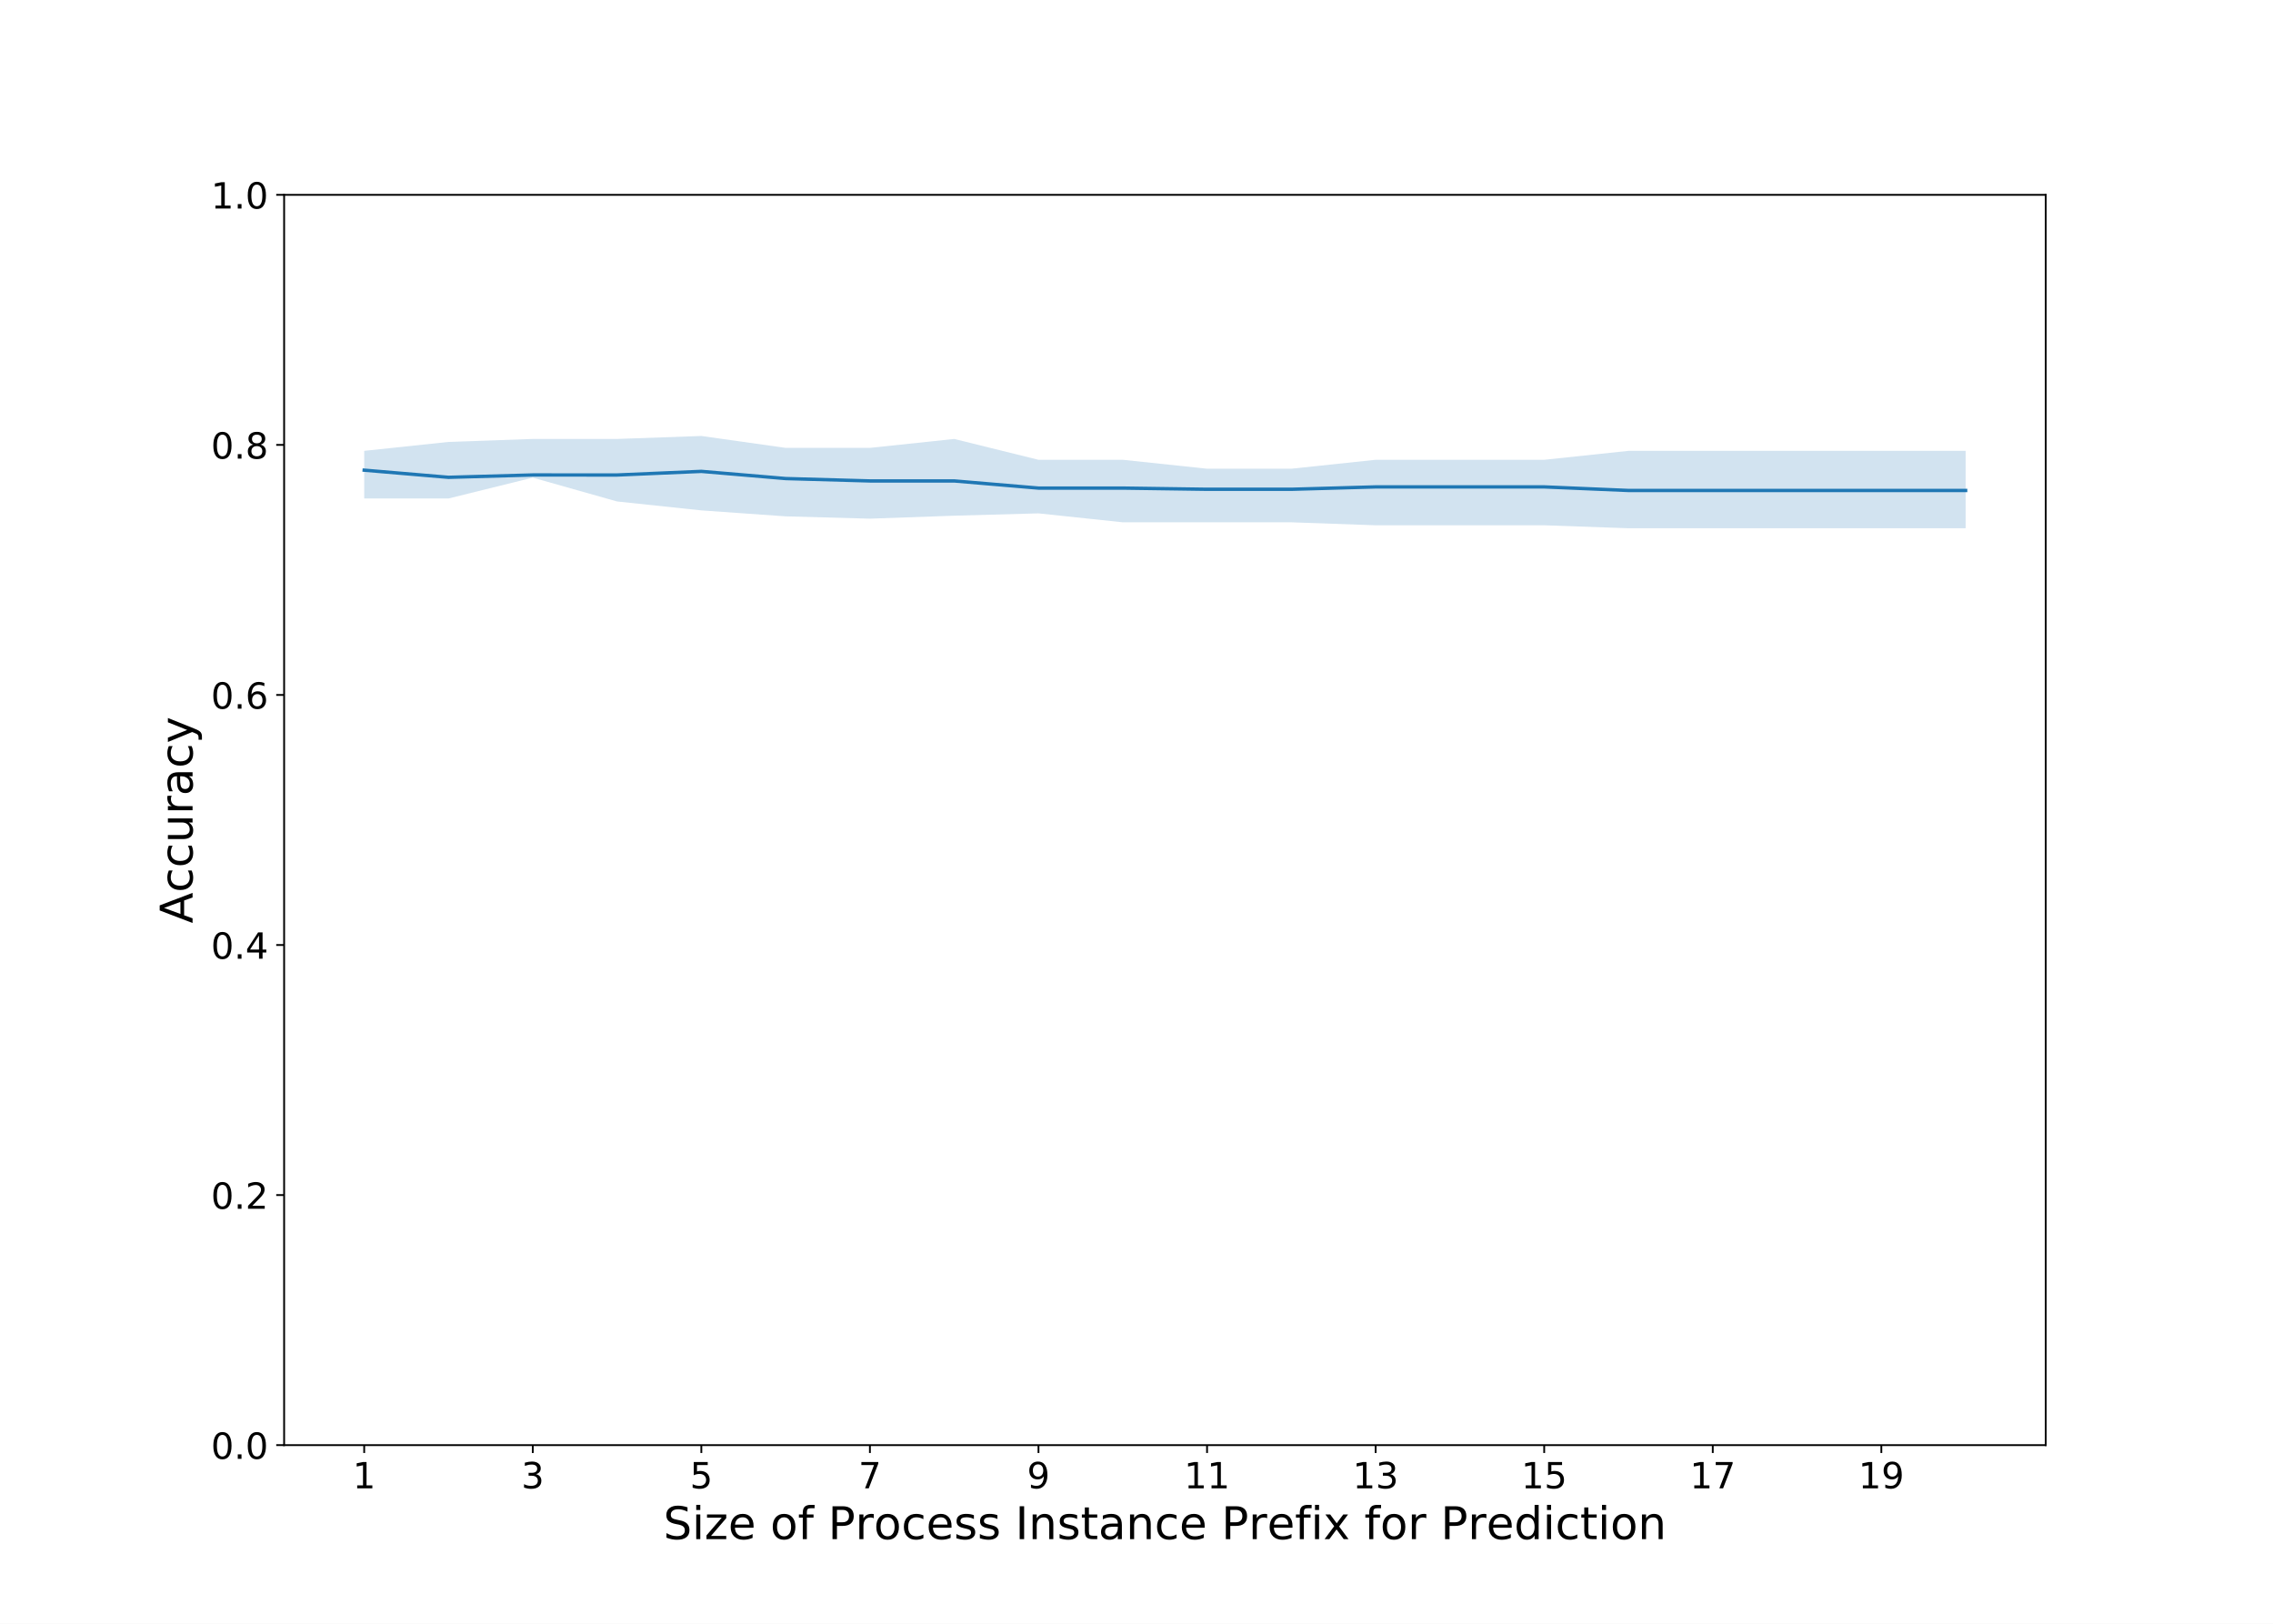
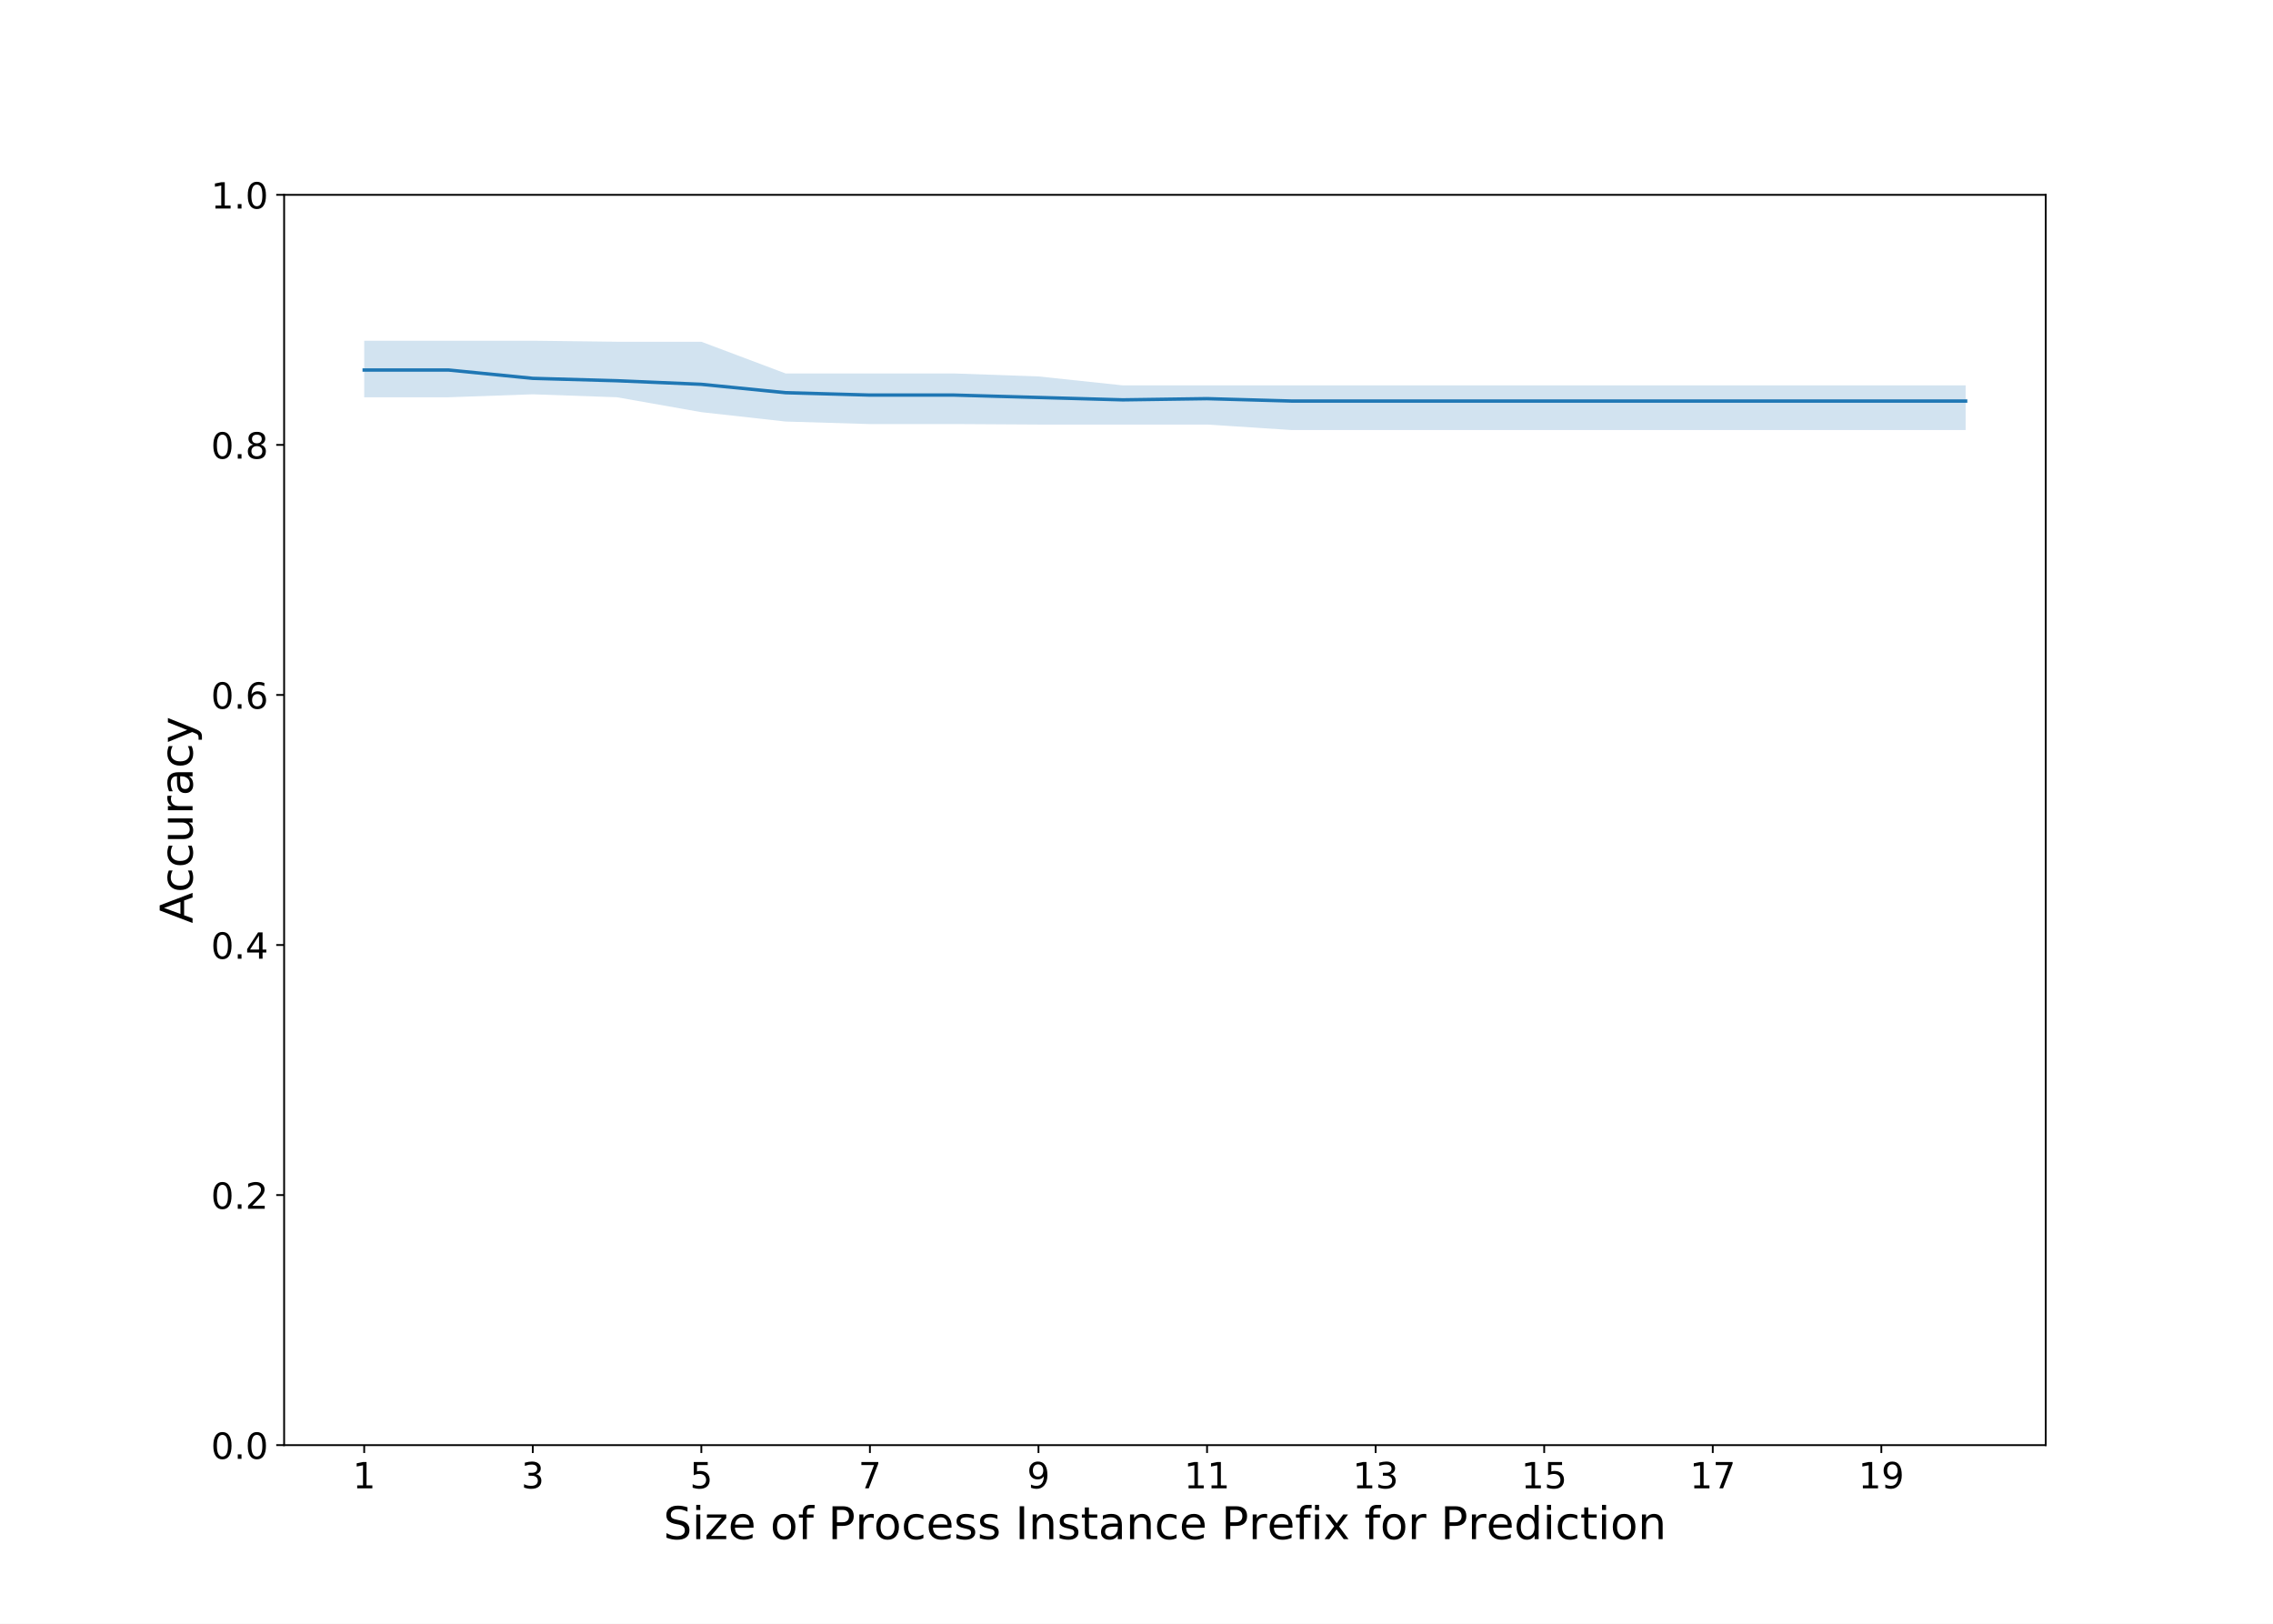
<svg xmlns="http://www.w3.org/2000/svg" xmlns:xlink="http://www.w3.org/1999/xlink" height="720pt" version="1.1" viewBox="0 0 1008 720" width="1008pt">
  <defs>
    <style type="text/css">
*{stroke-linecap:butt;stroke-linejoin:round;}
  </style>
  </defs>
  <g id="figure_1">
    <g id="patch_1">
      <path d="M 0 720  L 1008 720  L 1008 0  L 0 0  z " style="fill:#ffffff;" />
    </g>
    <g id="axes_1">
      <g id="patch_2">
        <path d="M 126 640.8  L 907.2 640.8  L 907.2 86.4  L 126 86.4  z " style="fill:#ffffff;" />
      </g>
      <g id="PolyCollection_1">
-         <path clip-path="url(#p65ab1f3813)" d="M 161.509 199.92  L 161.509 221.04  L 198.887 221.04  L 236.265 211.8  L 273.643 222.36  L 311.021 226.32  L 348.399 228.96  L 385.777 229.988  L 423.155 228.668  L 460.533 227.64  L 497.911 231.6  L 535.289 231.6  L 572.667 231.6  L 610.045 232.92  L 647.423 232.92  L 684.801 232.92  L 722.179 234.24  L 759.557 234.24  L 796.935 234.24  L 834.313 234.24  L 871.691 234.24  L 871.691 199.92  L 871.691 199.92  L 834.313 199.92  L 796.935 199.92  L 759.557 199.92  L 722.179 199.92  L 684.801 203.88  L 647.423 203.88  L 610.045 203.88  L 572.667 207.84  L 535.289 207.84  L 497.911 203.88  L 460.533 203.88  L 423.155 194.64  L 385.777 198.6  L 348.399 198.6  L 311.021 193.32  L 273.643 194.64  L 236.265 194.64  L 198.887 195.96  L 161.509 199.92  z " style="fill:#1f77b4;fill-opacity:0.2;" />
+         <path clip-path="url(#p8f76515fb5)" d="M 161.509 151.08  L 161.509 176.16  L 198.887 176.16  L 236.265 174.84  L 273.643 176.16  L 311.021 182.76  L 348.399 186.923  L 385.777 188.04  L 423.155 188.04  L 460.533 188.256  L 497.911 188.256  L 535.289 188.256  L 572.667 190.68  L 610.045 190.68  L 647.423 190.68  L 684.801 190.68  L 722.179 190.68  L 759.557 190.68  L 796.935 190.68  L 834.313 190.68  L 871.691 190.68  L 871.691 170.88  L 871.691 170.88  L 834.313 170.88  L 796.935 170.88  L 759.557 170.88  L 722.179 170.88  L 684.801 170.88  L 647.423 170.88  L 610.045 170.88  L 572.667 170.88  L 535.289 170.88  L 497.911 170.88  L 460.533 166.92  L 423.155 165.6  L 385.777 165.6  L 348.399 165.6  L 311.021 151.537  L 273.643 151.537  L 236.265 151.08  L 198.887 151.08  L 161.509 151.08  z " style="fill:#1f77b4;fill-opacity:0.2;" />
      </g>
      <g id="matplotlib.axis_1">
        <g id="xtick_1">
          <g id="line2d_1">
            <defs>
-               <path d="M 0 0  L 0 3.5  " id="m3ed49ff969" style="stroke:#000000;stroke-width:0.8;" />
-             </defs>
-             <g>
-               <use style="stroke:#000000;stroke-width:0.8;" x="161.509" xlink:href="#m3ed49ff969" y="640.8" />
+               <path d="M 0 0  L 0 3.5  " id="m0419f1e21a" style="stroke:#000000;stroke-width:0.8;" />
+             </defs>
+             <g>
+               <use style="stroke:#000000;stroke-width:0.8;" x="161.509" xlink:href="#m0419f1e21a" y="640.8" />
            </g>
          </g>
          <g id="text_1">
            <defs>
              <path d="M 12.406 8.297  L 28.516 8.297  L 28.516 63.922  L 10.984 60.406  L 10.984 69.391  L 28.422 72.906  L 38.281 72.906  L 38.281 8.297  L 54.391 8.297  L 54.391 0  L 12.406 0  z " id="DejaVuSans-49" />
            </defs>
            <g transform="translate(156.4191 659.9575)scale(0.16 -0.16)">
              <use xlink:href="#DejaVuSans-49" />
            </g>
          </g>
        </g>
        <g id="xtick_2">
          <g id="line2d_2">
            <g>
-               <use style="stroke:#000000;stroke-width:0.8;" x="236.265" xlink:href="#m3ed49ff969" y="640.8" />
+               <use style="stroke:#000000;stroke-width:0.8;" x="236.265" xlink:href="#m0419f1e21a" y="640.8" />
            </g>
          </g>
          <g id="text_2">
            <defs>
              <path d="M 40.578 39.312  Q 47.656 37.797 51.625 33  Q 55.609 28.219 55.609 21.188  Q 55.609 10.406 48.188 4.484  Q 40.766 -1.422 27.094 -1.422  Q 22.516 -1.422 17.656 -0.516  Q 12.797 0.391 7.625 2.203  L 7.625 11.719  Q 11.719 9.328 16.594 8.109  Q 21.484 6.891 26.812 6.891  Q 36.078 6.891 40.938 10.547  Q 45.797 14.203 45.797 21.188  Q 45.797 27.641 41.281 31.266  Q 36.766 34.906 28.719 34.906  L 20.219 34.906  L 20.219 43.016  L 29.109 43.016  Q 36.375 43.016 40.234 45.922  Q 44.094 48.828 44.094 54.297  Q 44.094 59.906 40.109 62.906  Q 36.141 65.922 28.719 65.922  Q 24.656 65.922 20.016 65.031  Q 15.375 64.156 9.812 62.312  L 9.812 71.094  Q 15.438 72.656 20.344 73.438  Q 25.25 74.219 29.594 74.219  Q 40.828 74.219 47.359 69.109  Q 53.906 64.016 53.906 55.328  Q 53.906 49.266 50.438 45.094  Q 46.969 40.922 40.578 39.312  z " id="DejaVuSans-51" />
            </defs>
            <g transform="translate(231.1751 659.9575)scale(0.16 -0.16)">
              <use xlink:href="#DejaVuSans-51" />
            </g>
          </g>
        </g>
        <g id="xtick_3">
          <g id="line2d_3">
            <g>
-               <use style="stroke:#000000;stroke-width:0.8;" x="311.021" xlink:href="#m3ed49ff969" y="640.8" />
+               <use style="stroke:#000000;stroke-width:0.8;" x="311.021" xlink:href="#m0419f1e21a" y="640.8" />
            </g>
          </g>
          <g id="text_3">
            <defs>
              <path d="M 10.797 72.906  L 49.516 72.906  L 49.516 64.594  L 19.828 64.594  L 19.828 46.734  Q 21.969 47.469 24.109 47.828  Q 26.266 48.188 28.422 48.188  Q 40.625 48.188 47.75 41.5  Q 54.891 34.812 54.891 23.391  Q 54.891 11.625 47.562 5.094  Q 40.234 -1.422 26.906 -1.422  Q 22.312 -1.422 17.547 -0.641  Q 12.797 0.141 7.719 1.703  L 7.719 11.625  Q 12.109 9.234 16.797 8.062  Q 21.484 6.891 26.703 6.891  Q 35.156 6.891 40.078 11.328  Q 45.016 15.766 45.016 23.391  Q 45.016 31 40.078 35.438  Q 35.156 39.891 26.703 39.891  Q 22.75 39.891 18.812 39.016  Q 14.891 38.141 10.797 36.281  z " id="DejaVuSans-53" />
            </defs>
            <g transform="translate(305.9311 659.9575)scale(0.16 -0.16)">
              <use xlink:href="#DejaVuSans-53" />
            </g>
          </g>
        </g>
        <g id="xtick_4">
          <g id="line2d_4">
            <g>
-               <use style="stroke:#000000;stroke-width:0.8;" x="385.777" xlink:href="#m3ed49ff969" y="640.8" />
+               <use style="stroke:#000000;stroke-width:0.8;" x="385.777" xlink:href="#m0419f1e21a" y="640.8" />
            </g>
          </g>
          <g id="text_4">
            <defs>
              <path d="M 8.203 72.906  L 55.078 72.906  L 55.078 68.703  L 28.609 0  L 18.312 0  L 43.219 64.594  L 8.203 64.594  z " id="DejaVuSans-55" />
            </defs>
            <g transform="translate(380.687 659.9575)scale(0.16 -0.16)">
              <use xlink:href="#DejaVuSans-55" />
            </g>
          </g>
        </g>
        <g id="xtick_5">
          <g id="line2d_5">
            <g>
-               <use style="stroke:#000000;stroke-width:0.8;" x="460.533" xlink:href="#m3ed49ff969" y="640.8" />
+               <use style="stroke:#000000;stroke-width:0.8;" x="460.533" xlink:href="#m0419f1e21a" y="640.8" />
            </g>
          </g>
          <g id="text_5">
            <defs>
              <path d="M 10.984 1.516  L 10.984 10.5  Q 14.703 8.734 18.5 7.812  Q 22.312 6.891 25.984 6.891  Q 35.75 6.891 40.891 13.453  Q 46.047 20.016 46.781 33.406  Q 43.953 29.203 39.594 26.953  Q 35.25 24.703 29.984 24.703  Q 19.047 24.703 12.672 31.312  Q 6.297 37.938 6.297 49.422  Q 6.297 60.641 12.938 67.422  Q 19.578 74.219 30.609 74.219  Q 43.266 74.219 49.922 64.516  Q 56.594 54.828 56.594 36.375  Q 56.594 19.141 48.406 8.859  Q 40.234 -1.422 26.422 -1.422  Q 22.703 -1.422 18.891 -0.688  Q 15.094 0.047 10.984 1.516  z M 30.609 32.422  Q 37.25 32.422 41.125 36.953  Q 45.016 41.5 45.016 49.422  Q 45.016 57.281 41.125 61.844  Q 37.25 66.406 30.609 66.406  Q 23.969 66.406 20.094 61.844  Q 16.219 57.281 16.219 49.422  Q 16.219 41.5 20.094 36.953  Q 23.969 32.422 30.609 32.422  z " id="DejaVuSans-57" />
            </defs>
            <g transform="translate(455.443 659.9575)scale(0.16 -0.16)">
              <use xlink:href="#DejaVuSans-57" />
            </g>
          </g>
        </g>
        <g id="xtick_6">
          <g id="line2d_6">
            <g>
-               <use style="stroke:#000000;stroke-width:0.8;" x="535.289" xlink:href="#m3ed49ff969" y="640.8" />
+               <use style="stroke:#000000;stroke-width:0.8;" x="535.289" xlink:href="#m0419f1e21a" y="640.8" />
            </g>
          </g>
          <g id="text_6">
            <g transform="translate(525.109 659.9575)scale(0.16 -0.16)">
              <use xlink:href="#DejaVuSans-49" />
              <use x="63.623" xlink:href="#DejaVuSans-49" />
            </g>
          </g>
        </g>
        <g id="xtick_7">
          <g id="line2d_7">
            <g>
-               <use style="stroke:#000000;stroke-width:0.8;" x="610.045" xlink:href="#m3ed49ff969" y="640.8" />
+               <use style="stroke:#000000;stroke-width:0.8;" x="610.045" xlink:href="#m0419f1e21a" y="640.8" />
            </g>
          </g>
          <g id="text_7">
            <g transform="translate(599.865 659.9575)scale(0.16 -0.16)">
              <use xlink:href="#DejaVuSans-49" />
              <use x="63.623" xlink:href="#DejaVuSans-51" />
            </g>
          </g>
        </g>
        <g id="xtick_8">
          <g id="line2d_8">
            <g>
-               <use style="stroke:#000000;stroke-width:0.8;" x="684.801" xlink:href="#m3ed49ff969" y="640.8" />
+               <use style="stroke:#000000;stroke-width:0.8;" x="684.801" xlink:href="#m0419f1e21a" y="640.8" />
            </g>
          </g>
          <g id="text_8">
            <g transform="translate(674.621 659.9575)scale(0.16 -0.16)">
              <use xlink:href="#DejaVuSans-49" />
              <use x="63.623" xlink:href="#DejaVuSans-53" />
            </g>
          </g>
        </g>
        <g id="xtick_9">
          <g id="line2d_9">
            <g>
-               <use style="stroke:#000000;stroke-width:0.8;" x="759.557" xlink:href="#m3ed49ff969" y="640.8" />
+               <use style="stroke:#000000;stroke-width:0.8;" x="759.557" xlink:href="#m0419f1e21a" y="640.8" />
            </g>
          </g>
          <g id="text_9">
            <g transform="translate(749.3769 659.9575)scale(0.16 -0.16)">
              <use xlink:href="#DejaVuSans-49" />
              <use x="63.623" xlink:href="#DejaVuSans-55" />
            </g>
          </g>
        </g>
        <g id="xtick_10">
          <g id="line2d_10">
            <g>
-               <use style="stroke:#000000;stroke-width:0.8;" x="834.313" xlink:href="#m3ed49ff969" y="640.8" />
+               <use style="stroke:#000000;stroke-width:0.8;" x="834.313" xlink:href="#m0419f1e21a" y="640.8" />
            </g>
          </g>
          <g id="text_10">
            <g transform="translate(824.1329 659.9575)scale(0.16 -0.16)">
              <use xlink:href="#DejaVuSans-49" />
              <use x="63.623" xlink:href="#DejaVuSans-57" />
            </g>
          </g>
        </g>
        <g id="text_11">
          <defs>
            <path d="M 53.516 70.516  L 53.516 60.891  Q 47.906 63.578 42.922 64.891  Q 37.938 66.219 33.297 66.219  Q 25.25 66.219 20.875 63.094  Q 16.5 59.969 16.5 54.203  Q 16.5 49.359 19.406 46.891  Q 22.312 44.438 30.422 42.922  L 36.375 41.703  Q 47.406 39.594 52.656 34.297  Q 57.906 29 57.906 20.125  Q 57.906 9.516 50.797 4.047  Q 43.703 -1.422 29.984 -1.422  Q 24.812 -1.422 18.969 -0.25  Q 13.141 0.922 6.891 3.219  L 6.891 13.375  Q 12.891 10.016 18.656 8.297  Q 24.422 6.594 29.984 6.594  Q 38.422 6.594 43.016 9.906  Q 47.609 13.234 47.609 19.391  Q 47.609 24.75 44.312 27.781  Q 41.016 30.812 33.5 32.328  L 27.484 33.5  Q 16.453 35.688 11.516 40.375  Q 6.594 45.062 6.594 53.422  Q 6.594 63.094 13.406 68.656  Q 20.219 74.219 32.172 74.219  Q 37.312 74.219 42.625 73.281  Q 47.953 72.359 53.516 70.516  z " id="DejaVuSans-83" />
            <path d="M 9.422 54.688  L 18.406 54.688  L 18.406 0  L 9.422 0  z M 9.422 75.984  L 18.406 75.984  L 18.406 64.594  L 9.422 64.594  z " id="DejaVuSans-105" />
            <path d="M 5.516 54.688  L 48.188 54.688  L 48.188 46.484  L 14.406 7.172  L 48.188 7.172  L 48.188 0  L 4.297 0  L 4.297 8.203  L 38.094 47.516  L 5.516 47.516  z " id="DejaVuSans-122" />
            <path d="M 56.203 29.594  L 56.203 25.203  L 14.891 25.203  Q 15.484 15.922 20.484 11.062  Q 25.484 6.203 34.422 6.203  Q 39.594 6.203 44.453 7.469  Q 49.312 8.734 54.109 11.281  L 54.109 2.781  Q 49.266 0.734 44.188 -0.344  Q 39.109 -1.422 33.891 -1.422  Q 20.797 -1.422 13.156 6.188  Q 5.516 13.812 5.516 26.812  Q 5.516 40.234 12.766 48.109  Q 20.016 56 32.328 56  Q 43.359 56 49.781 48.891  Q 56.203 41.797 56.203 29.594  z M 47.219 32.234  Q 47.125 39.594 43.094 43.984  Q 39.062 48.391 32.422 48.391  Q 24.906 48.391 20.391 44.141  Q 15.875 39.891 15.188 32.172  z " id="DejaVuSans-101" />
            <path id="DejaVuSans-32" />
            <path d="M 30.609 48.391  Q 23.391 48.391 19.188 42.75  Q 14.984 37.109 14.984 27.297  Q 14.984 17.484 19.156 11.844  Q 23.344 6.203 30.609 6.203  Q 37.797 6.203 41.984 11.859  Q 46.188 17.531 46.188 27.297  Q 46.188 37.016 41.984 42.703  Q 37.797 48.391 30.609 48.391  z M 30.609 56  Q 42.328 56 49.016 48.375  Q 55.719 40.766 55.719 27.297  Q 55.719 13.875 49.016 6.219  Q 42.328 -1.422 30.609 -1.422  Q 18.844 -1.422 12.172 6.219  Q 5.516 13.875 5.516 27.297  Q 5.516 40.766 12.172 48.375  Q 18.844 56 30.609 56  z " id="DejaVuSans-111" />
            <path d="M 37.109 75.984  L 37.109 68.5  L 28.516 68.5  Q 23.688 68.5 21.797 66.547  Q 19.922 64.594 19.922 59.516  L 19.922 54.688  L 34.719 54.688  L 34.719 47.703  L 19.922 47.703  L 19.922 0  L 10.891 0  L 10.891 47.703  L 2.297 47.703  L 2.297 54.688  L 10.891 54.688  L 10.891 58.5  Q 10.891 67.625 15.141 71.797  Q 19.391 75.984 28.609 75.984  z " id="DejaVuSans-102" />
            <path d="M 19.672 64.797  L 19.672 37.406  L 32.078 37.406  Q 38.969 37.406 42.719 40.969  Q 46.484 44.531 46.484 51.125  Q 46.484 57.672 42.719 61.234  Q 38.969 64.797 32.078 64.797  z M 9.812 72.906  L 32.078 72.906  Q 44.344 72.906 50.609 67.359  Q 56.891 61.812 56.891 51.125  Q 56.891 40.328 50.609 34.812  Q 44.344 29.297 32.078 29.297  L 19.672 29.297  L 19.672 0  L 9.812 0  z " id="DejaVuSans-80" />
            <path d="M 41.109 46.297  Q 39.594 47.172 37.812 47.578  Q 36.031 48 33.891 48  Q 26.266 48 22.188 43.047  Q 18.109 38.094 18.109 28.812  L 18.109 0  L 9.078 0  L 9.078 54.688  L 18.109 54.688  L 18.109 46.188  Q 20.953 51.172 25.484 53.578  Q 30.031 56 36.531 56  Q 37.453 56 38.578 55.875  Q 39.703 55.766 41.062 55.516  z " id="DejaVuSans-114" />
            <path d="M 48.781 52.594  L 48.781 44.188  Q 44.969 46.297 41.141 47.344  Q 37.312 48.391 33.406 48.391  Q 24.656 48.391 19.812 42.844  Q 14.984 37.312 14.984 27.297  Q 14.984 17.281 19.812 11.734  Q 24.656 6.203 33.406 6.203  Q 37.312 6.203 41.141 7.25  Q 44.969 8.297 48.781 10.406  L 48.781 2.094  Q 45.016 0.344 40.984 -0.531  Q 36.969 -1.422 32.422 -1.422  Q 20.062 -1.422 12.781 6.344  Q 5.516 14.109 5.516 27.297  Q 5.516 40.672 12.859 48.328  Q 20.219 56 33.016 56  Q 37.156 56 41.109 55.141  Q 45.062 54.297 48.781 52.594  z " id="DejaVuSans-99" />
            <path d="M 44.281 53.078  L 44.281 44.578  Q 40.484 46.531 36.375 47.5  Q 32.281 48.484 27.875 48.484  Q 21.188 48.484 17.844 46.438  Q 14.5 44.391 14.5 40.281  Q 14.5 37.156 16.891 35.375  Q 19.281 33.594 26.516 31.984  L 29.594 31.297  Q 39.156 29.25 43.188 25.516  Q 47.219 21.781 47.219 15.094  Q 47.219 7.469 41.188 3.016  Q 35.156 -1.422 24.609 -1.422  Q 20.219 -1.422 15.453 -0.562  Q 10.688 0.297 5.422 2  L 5.422 11.281  Q 10.406 8.688 15.234 7.391  Q 20.062 6.109 24.812 6.109  Q 31.156 6.109 34.562 8.281  Q 37.984 10.453 37.984 14.406  Q 37.984 18.062 35.516 20.016  Q 33.062 21.969 24.703 23.781  L 21.578 24.516  Q 13.234 26.266 9.516 29.906  Q 5.812 33.547 5.812 39.891  Q 5.812 47.609 11.281 51.797  Q 16.75 56 26.812 56  Q 31.781 56 36.172 55.266  Q 40.578 54.547 44.281 53.078  z " id="DejaVuSans-115" />
            <path d="M 9.812 72.906  L 19.672 72.906  L 19.672 0  L 9.812 0  z " id="DejaVuSans-73" />
            <path d="M 54.891 33.016  L 54.891 0  L 45.906 0  L 45.906 32.719  Q 45.906 40.484 42.875 44.328  Q 39.844 48.188 33.797 48.188  Q 26.516 48.188 22.312 43.547  Q 18.109 38.922 18.109 30.906  L 18.109 0  L 9.078 0  L 9.078 54.688  L 18.109 54.688  L 18.109 46.188  Q 21.344 51.125 25.703 53.562  Q 30.078 56 35.797 56  Q 45.219 56 50.047 50.172  Q 54.891 44.344 54.891 33.016  z " id="DejaVuSans-110" />
            <path d="M 18.312 70.219  L 18.312 54.688  L 36.812 54.688  L 36.812 47.703  L 18.312 47.703  L 18.312 18.016  Q 18.312 11.328 20.141 9.422  Q 21.969 7.516 27.594 7.516  L 36.812 7.516  L 36.812 0  L 27.594 0  Q 17.188 0 13.234 3.875  Q 9.281 7.766 9.281 18.016  L 9.281 47.703  L 2.688 47.703  L 2.688 54.688  L 9.281 54.688  L 9.281 70.219  z " id="DejaVuSans-116" />
            <path d="M 34.281 27.484  Q 23.391 27.484 19.188 25  Q 14.984 22.516 14.984 16.5  Q 14.984 11.719 18.141 8.906  Q 21.297 6.109 26.703 6.109  Q 34.188 6.109 38.703 11.406  Q 43.219 16.703 43.219 25.484  L 43.219 27.484  z M 52.203 31.203  L 52.203 0  L 43.219 0  L 43.219 8.297  Q 40.141 3.328 35.547 0.953  Q 30.953 -1.422 24.312 -1.422  Q 15.922 -1.422 10.953 3.297  Q 6 8.016 6 15.922  Q 6 25.141 12.172 29.828  Q 18.359 34.516 30.609 34.516  L 43.219 34.516  L 43.219 35.406  Q 43.219 41.609 39.141 45  Q 35.062 48.391 27.688 48.391  Q 23 48.391 18.547 47.266  Q 14.109 46.141 10.016 43.891  L 10.016 52.203  Q 14.938 54.109 19.578 55.047  Q 24.219 56 28.609 56  Q 40.484 56 46.344 49.844  Q 52.203 43.703 52.203 31.203  z " id="DejaVuSans-97" />
            <path d="M 54.891 54.688  L 35.109 28.078  L 55.906 0  L 45.312 0  L 29.391 21.484  L 13.484 0  L 2.875 0  L 24.125 28.609  L 4.688 54.688  L 15.281 54.688  L 29.781 35.203  L 44.281 54.688  z " id="DejaVuSans-120" />
            <path d="M 45.406 46.391  L 45.406 75.984  L 54.391 75.984  L 54.391 0  L 45.406 0  L 45.406 8.203  Q 42.578 3.328 38.25 0.953  Q 33.938 -1.422 27.875 -1.422  Q 17.969 -1.422 11.734 6.484  Q 5.516 14.406 5.516 27.297  Q 5.516 40.188 11.734 48.094  Q 17.969 56 27.875 56  Q 33.938 56 38.25 53.625  Q 42.578 51.266 45.406 46.391  z M 14.797 27.297  Q 14.797 17.391 18.875 11.75  Q 22.953 6.109 30.078 6.109  Q 37.203 6.109 41.297 11.75  Q 45.406 17.391 45.406 27.297  Q 45.406 37.203 41.297 42.844  Q 37.203 48.484 30.078 48.484  Q 22.953 48.484 18.875 42.844  Q 14.797 37.203 14.797 27.297  z " id="DejaVuSans-100" />
          </defs>
          <g transform="translate(294.1797 682.4819)scale(0.2 -0.2)">
            <use xlink:href="#DejaVuSans-83" />
            <use x="63.477" xlink:href="#DejaVuSans-105" />
            <use x="91.26" xlink:href="#DejaVuSans-122" />
            <use x="143.75" xlink:href="#DejaVuSans-101" />
            <use x="205.273" xlink:href="#DejaVuSans-32" />
            <use x="237.061" xlink:href="#DejaVuSans-111" />
            <use x="298.242" xlink:href="#DejaVuSans-102" />
            <use x="333.447" xlink:href="#DejaVuSans-32" />
            <use x="365.234" xlink:href="#DejaVuSans-80" />
            <use x="425.521" xlink:href="#DejaVuSans-114" />
            <use x="466.604" xlink:href="#DejaVuSans-111" />
            <use x="527.785" xlink:href="#DejaVuSans-99" />
            <use x="582.766" xlink:href="#DejaVuSans-101" />
            <use x="644.289" xlink:href="#DejaVuSans-115" />
            <use x="696.389" xlink:href="#DejaVuSans-115" />
            <use x="748.488" xlink:href="#DejaVuSans-32" />
            <use x="780.275" xlink:href="#DejaVuSans-73" />
            <use x="809.768" xlink:href="#DejaVuSans-110" />
            <use x="873.146" xlink:href="#DejaVuSans-115" />
            <use x="925.246" xlink:href="#DejaVuSans-116" />
            <use x="964.455" xlink:href="#DejaVuSans-97" />
            <use x="1025.734" xlink:href="#DejaVuSans-110" />
            <use x="1089.113" xlink:href="#DejaVuSans-99" />
            <use x="1144.094" xlink:href="#DejaVuSans-101" />
            <use x="1205.617" xlink:href="#DejaVuSans-32" />
            <use x="1237.404" xlink:href="#DejaVuSans-80" />
            <use x="1297.691" xlink:href="#DejaVuSans-114" />
            <use x="1338.773" xlink:href="#DejaVuSans-101" />
            <use x="1400.297" xlink:href="#DejaVuSans-102" />
            <use x="1435.502" xlink:href="#DejaVuSans-105" />
            <use x="1463.285" xlink:href="#DejaVuSans-120" />
            <use x="1522.465" xlink:href="#DejaVuSans-32" />
            <use x="1554.252" xlink:href="#DejaVuSans-102" />
            <use x="1589.457" xlink:href="#DejaVuSans-111" />
            <use x="1650.639" xlink:href="#DejaVuSans-114" />
            <use x="1691.752" xlink:href="#DejaVuSans-32" />
            <use x="1723.539" xlink:href="#DejaVuSans-80" />
            <use x="1783.826" xlink:href="#DejaVuSans-114" />
            <use x="1824.908" xlink:href="#DejaVuSans-101" />
            <use x="1886.432" xlink:href="#DejaVuSans-100" />
            <use x="1949.908" xlink:href="#DejaVuSans-105" />
            <use x="1977.691" xlink:href="#DejaVuSans-99" />
            <use x="2032.672" xlink:href="#DejaVuSans-116" />
            <use x="2071.881" xlink:href="#DejaVuSans-105" />
            <use x="2099.664" xlink:href="#DejaVuSans-111" />
            <use x="2160.846" xlink:href="#DejaVuSans-110" />
          </g>
        </g>
      </g>
      <g id="matplotlib.axis_2">
        <g id="ytick_1">
          <g id="line2d_11">
            <defs>
-               <path d="M 0 0  L -3.5 0  " id="m651753c38d" style="stroke:#000000;stroke-width:0.8;" />
-             </defs>
-             <g>
-               <use style="stroke:#000000;stroke-width:0.8;" x="126" xlink:href="#m651753c38d" y="640.8" />
+               <path d="M 0 0  L -3.5 0  " id="m1ad39e439e" style="stroke:#000000;stroke-width:0.8;" />
+             </defs>
+             <g>
+               <use style="stroke:#000000;stroke-width:0.8;" x="126" xlink:href="#m1ad39e439e" y="640.8" />
            </g>
          </g>
          <g id="text_12">
            <defs>
              <path d="M 31.781 66.406  Q 24.172 66.406 20.328 58.906  Q 16.5 51.422 16.5 36.375  Q 16.5 21.391 20.328 13.891  Q 24.172 6.391 31.781 6.391  Q 39.453 6.391 43.281 13.891  Q 47.125 21.391 47.125 36.375  Q 47.125 51.422 43.281 58.906  Q 39.453 66.406 31.781 66.406  z M 31.781 74.219  Q 44.047 74.219 50.516 64.516  Q 56.984 54.828 56.984 36.375  Q 56.984 17.969 50.516 8.266  Q 44.047 -1.422 31.781 -1.422  Q 19.531 -1.422 13.062 8.266  Q 6.594 17.969 6.594 36.375  Q 6.594 54.828 13.062 64.516  Q 19.531 74.219 31.781 74.219  z " id="DejaVuSans-48" />
              <path d="M 10.688 12.406  L 21 12.406  L 21 0  L 10.688 0  z " id="DejaVuSans-46" />
            </defs>
            <g transform="translate(93.555 646.8787)scale(0.16 -0.16)">
              <use xlink:href="#DejaVuSans-48" />
              <use x="63.623" xlink:href="#DejaVuSans-46" />
              <use x="95.41" xlink:href="#DejaVuSans-48" />
            </g>
          </g>
        </g>
        <g id="ytick_2">
          <g id="line2d_12">
            <g>
-               <use style="stroke:#000000;stroke-width:0.8;" x="126" xlink:href="#m651753c38d" y="529.92" />
+               <use style="stroke:#000000;stroke-width:0.8;" x="126" xlink:href="#m1ad39e439e" y="529.92" />
            </g>
          </g>
          <g id="text_13">
            <defs>
              <path d="M 19.188 8.297  L 53.609 8.297  L 53.609 0  L 7.328 0  L 7.328 8.297  Q 12.938 14.109 22.625 23.891  Q 32.328 33.688 34.812 36.531  Q 39.547 41.844 41.422 45.531  Q 43.312 49.219 43.312 52.781  Q 43.312 58.594 39.234 62.25  Q 35.156 65.922 28.609 65.922  Q 23.969 65.922 18.812 64.312  Q 13.672 62.703 7.812 59.422  L 7.812 69.391  Q 13.766 71.781 18.938 73  Q 24.125 74.219 28.422 74.219  Q 39.75 74.219 46.484 68.547  Q 53.219 62.891 53.219 53.422  Q 53.219 48.922 51.531 44.891  Q 49.859 40.875 45.406 35.406  Q 44.188 33.984 37.641 27.219  Q 31.109 20.453 19.188 8.297  z " id="DejaVuSans-50" />
            </defs>
            <g transform="translate(93.555 535.9987)scale(0.16 -0.16)">
              <use xlink:href="#DejaVuSans-48" />
              <use x="63.623" xlink:href="#DejaVuSans-46" />
              <use x="95.41" xlink:href="#DejaVuSans-50" />
            </g>
          </g>
        </g>
        <g id="ytick_3">
          <g id="line2d_13">
            <g>
-               <use style="stroke:#000000;stroke-width:0.8;" x="126" xlink:href="#m651753c38d" y="419.04" />
+               <use style="stroke:#000000;stroke-width:0.8;" x="126" xlink:href="#m1ad39e439e" y="419.04" />
            </g>
          </g>
          <g id="text_14">
            <defs>
              <path d="M 37.797 64.312  L 12.891 25.391  L 37.797 25.391  z M 35.203 72.906  L 47.609 72.906  L 47.609 25.391  L 58.016 25.391  L 58.016 17.188  L 47.609 17.188  L 47.609 0  L 37.797 0  L 37.797 17.188  L 4.891 17.188  L 4.891 26.703  z " id="DejaVuSans-52" />
            </defs>
            <g transform="translate(93.555 425.1187)scale(0.16 -0.16)">
              <use xlink:href="#DejaVuSans-48" />
              <use x="63.623" xlink:href="#DejaVuSans-46" />
              <use x="95.41" xlink:href="#DejaVuSans-52" />
            </g>
          </g>
        </g>
        <g id="ytick_4">
          <g id="line2d_14">
            <g>
-               <use style="stroke:#000000;stroke-width:0.8;" x="126" xlink:href="#m651753c38d" y="308.16" />
+               <use style="stroke:#000000;stroke-width:0.8;" x="126" xlink:href="#m1ad39e439e" y="308.16" />
            </g>
          </g>
          <g id="text_15">
            <defs>
              <path d="M 33.016 40.375  Q 26.375 40.375 22.484 35.828  Q 18.609 31.297 18.609 23.391  Q 18.609 15.531 22.484 10.953  Q 26.375 6.391 33.016 6.391  Q 39.656 6.391 43.531 10.953  Q 47.406 15.531 47.406 23.391  Q 47.406 31.297 43.531 35.828  Q 39.656 40.375 33.016 40.375  z M 52.594 71.297  L 52.594 62.312  Q 48.875 64.062 45.094 64.984  Q 41.312 65.922 37.594 65.922  Q 27.828 65.922 22.672 59.328  Q 17.531 52.734 16.797 39.406  Q 19.672 43.656 24.016 45.922  Q 28.375 48.188 33.594 48.188  Q 44.578 48.188 50.953 41.516  Q 57.328 34.859 57.328 23.391  Q 57.328 12.156 50.688 5.359  Q 44.047 -1.422 33.016 -1.422  Q 20.359 -1.422 13.672 8.266  Q 6.984 17.969 6.984 36.375  Q 6.984 53.656 15.188 63.938  Q 23.391 74.219 37.203 74.219  Q 40.922 74.219 44.703 73.484  Q 48.484 72.75 52.594 71.297  z " id="DejaVuSans-54" />
            </defs>
            <g transform="translate(93.555 314.2387)scale(0.16 -0.16)">
              <use xlink:href="#DejaVuSans-48" />
              <use x="63.623" xlink:href="#DejaVuSans-46" />
              <use x="95.41" xlink:href="#DejaVuSans-54" />
            </g>
          </g>
        </g>
        <g id="ytick_5">
          <g id="line2d_15">
            <g>
-               <use style="stroke:#000000;stroke-width:0.8;" x="126" xlink:href="#m651753c38d" y="197.28" />
+               <use style="stroke:#000000;stroke-width:0.8;" x="126" xlink:href="#m1ad39e439e" y="197.28" />
            </g>
          </g>
          <g id="text_16">
            <defs>
              <path d="M 31.781 34.625  Q 24.75 34.625 20.719 30.859  Q 16.703 27.094 16.703 20.516  Q 16.703 13.922 20.719 10.156  Q 24.75 6.391 31.781 6.391  Q 38.812 6.391 42.859 10.172  Q 46.922 13.969 46.922 20.516  Q 46.922 27.094 42.891 30.859  Q 38.875 34.625 31.781 34.625  z M 21.922 38.812  Q 15.578 40.375 12.031 44.719  Q 8.5 49.078 8.5 55.328  Q 8.5 64.062 14.719 69.141  Q 20.953 74.219 31.781 74.219  Q 42.672 74.219 48.875 69.141  Q 55.078 64.062 55.078 55.328  Q 55.078 49.078 51.531 44.719  Q 48 40.375 41.703 38.812  Q 48.828 37.156 52.797 32.312  Q 56.781 27.484 56.781 20.516  Q 56.781 9.906 50.312 4.234  Q 43.844 -1.422 31.781 -1.422  Q 19.734 -1.422 13.25 4.234  Q 6.781 9.906 6.781 20.516  Q 6.781 27.484 10.781 32.312  Q 14.797 37.156 21.922 38.812  z M 18.312 54.391  Q 18.312 48.734 21.844 45.562  Q 25.391 42.391 31.781 42.391  Q 38.141 42.391 41.719 45.562  Q 45.312 48.734 45.312 54.391  Q 45.312 60.062 41.719 63.234  Q 38.141 66.406 31.781 66.406  Q 25.391 66.406 21.844 63.234  Q 18.312 60.062 18.312 54.391  z " id="DejaVuSans-56" />
            </defs>
            <g transform="translate(93.555 203.3587)scale(0.16 -0.16)">
              <use xlink:href="#DejaVuSans-48" />
              <use x="63.623" xlink:href="#DejaVuSans-46" />
              <use x="95.41" xlink:href="#DejaVuSans-56" />
            </g>
          </g>
        </g>
        <g id="ytick_6">
          <g id="line2d_16">
            <g>
-               <use style="stroke:#000000;stroke-width:0.8;" x="126" xlink:href="#m651753c38d" y="86.4" />
+               <use style="stroke:#000000;stroke-width:0.8;" x="126" xlink:href="#m1ad39e439e" y="86.4" />
            </g>
          </g>
          <g id="text_17">
            <g transform="translate(93.555 92.47875)scale(0.16 -0.16)">
              <use xlink:href="#DejaVuSans-49" />
              <use x="63.623" xlink:href="#DejaVuSans-46" />
              <use x="95.41" xlink:href="#DejaVuSans-48" />
            </g>
          </g>
        </g>
        <g id="text_18">
          <defs>
            <path d="M 34.188 63.188  L 20.797 26.906  L 47.609 26.906  z M 28.609 72.906  L 39.797 72.906  L 67.578 0  L 57.328 0  L 50.688 18.703  L 17.828 18.703  L 11.188 0  L 0.781 0  z " id="DejaVuSans-65" />
            <path d="M 8.5 21.578  L 8.5 54.688  L 17.484 54.688  L 17.484 21.922  Q 17.484 14.156 20.5 10.266  Q 23.531 6.391 29.594 6.391  Q 36.859 6.391 41.078 11.031  Q 45.312 15.672 45.312 23.688  L 45.312 54.688  L 54.297 54.688  L 54.297 0  L 45.312 0  L 45.312 8.406  Q 42.047 3.422 37.719 1  Q 33.406 -1.422 27.688 -1.422  Q 18.266 -1.422 13.375 4.438  Q 8.5 10.297 8.5 21.578  z M 31.109 56  z " id="DejaVuSans-117" />
            <path d="M 32.172 -5.078  Q 28.375 -14.844 24.75 -17.812  Q 21.141 -20.797 15.094 -20.797  L 7.906 -20.797  L 7.906 -13.281  L 13.188 -13.281  Q 16.891 -13.281 18.938 -11.516  Q 21 -9.766 23.484 -3.219  L 25.094 0.875  L 2.984 54.688  L 12.5 54.688  L 29.594 11.922  L 46.688 54.688  L 56.203 54.688  z " id="DejaVuSans-121" />
          </defs>
          <g transform="translate(85.39562 409.4297)rotate(-90)scale(0.2 -0.2)">
            <use xlink:href="#DejaVuSans-65" />
            <use x="68.393" xlink:href="#DejaVuSans-99" />
            <use x="123.373" xlink:href="#DejaVuSans-99" />
            <use x="178.354" xlink:href="#DejaVuSans-117" />
            <use x="241.732" xlink:href="#DejaVuSans-114" />
            <use x="282.846" xlink:href="#DejaVuSans-97" />
            <use x="344.125" xlink:href="#DejaVuSans-99" />
            <use x="399.105" xlink:href="#DejaVuSans-121" />
          </g>
        </g>
      </g>
      <g id="line2d_17">
-         <path clip-path="url(#p65ab1f3813)" d="M 161.509 208.485  L 198.887 211.653  L 236.265 210.612  L 273.643 210.627  L 311.021 209.018  L 348.399 212.201  L 385.777 213.257  L 423.155 213.257  L 460.533 216.43  L 497.911 216.43  L 535.289 216.958  L 572.667 216.958  L 610.045 215.902  L 647.423 215.902  L 684.801 215.902  L 722.179 217.486  L 759.557 217.486  L 796.935 217.486  L 834.313 217.486  L 871.691 217.486  " style="fill:none;stroke:#1f77b4;stroke-linecap:square;stroke-width:1.5;" />
+         <path clip-path="url(#p8f76515fb5)" d="M 161.509 164.072  L 198.887 164.072  L 236.265 167.768  L 273.643 168.829  L 311.021 170.413  L 348.399 174.129  L 385.777 175.185  L 423.155 175.185  L 460.533 176.246  L 497.911 177.302  L 535.289 176.774  L 572.667 177.83  L 610.045 177.83  L 647.423 177.83  L 684.801 177.83  L 722.179 177.83  L 759.557 177.83  L 796.935 177.83  L 834.313 177.83  L 871.691 177.83  " style="fill:none;stroke:#1f77b4;stroke-linecap:square;stroke-width:1.5;" />
      </g>
      <g id="patch_3">
        <path d="M 126 640.8  L 126 86.4  " style="fill:none;stroke:#000000;stroke-linecap:square;stroke-linejoin:miter;stroke-width:0.8;" />
      </g>
      <g id="patch_4">
        <path d="M 907.2 640.8  L 907.2 86.4  " style="fill:none;stroke:#000000;stroke-linecap:square;stroke-linejoin:miter;stroke-width:0.8;" />
      </g>
      <g id="patch_5">
        <path d="M 126 640.8  L 907.2 640.8  " style="fill:none;stroke:#000000;stroke-linecap:square;stroke-linejoin:miter;stroke-width:0.8;" />
      </g>
      <g id="patch_6">
        <path d="M 126 86.4  L 907.2 86.4  " style="fill:none;stroke:#000000;stroke-linecap:square;stroke-linejoin:miter;stroke-width:0.8;" />
      </g>
    </g>
  </g>
  <defs>
-     <clipPath id="p65ab1f3813">
+     <clipPath id="p8f76515fb5">
      <rect height="554.4" width="781.2" x="126" y="86.4" />
    </clipPath>
  </defs>
</svg>
